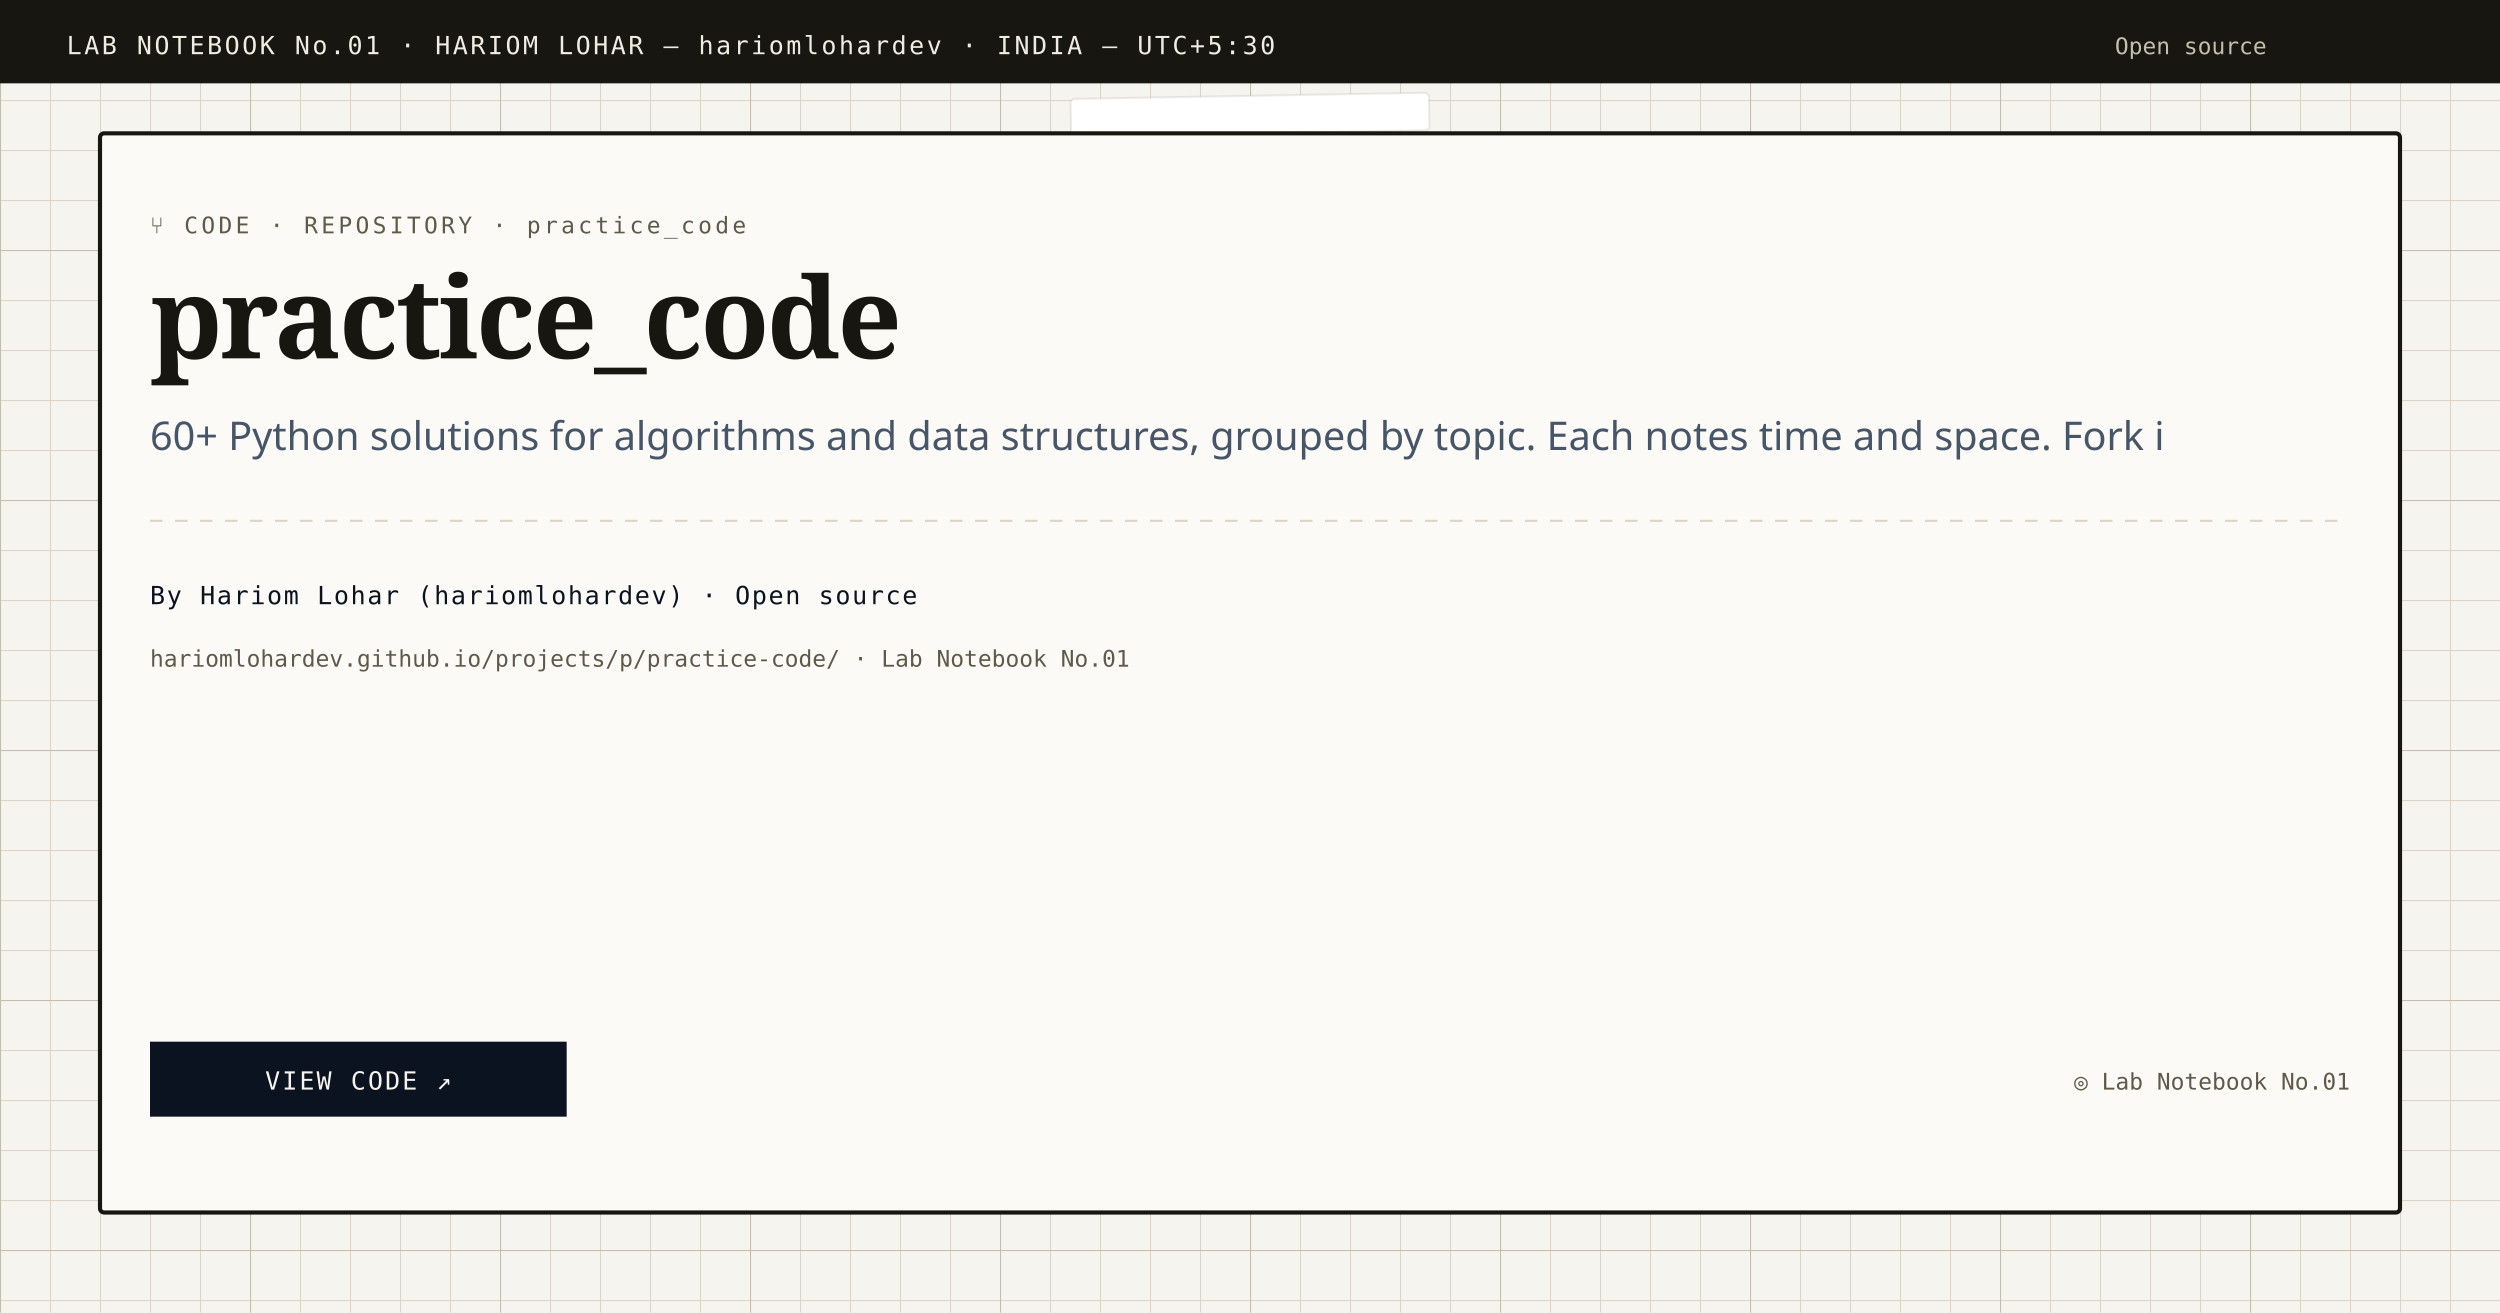
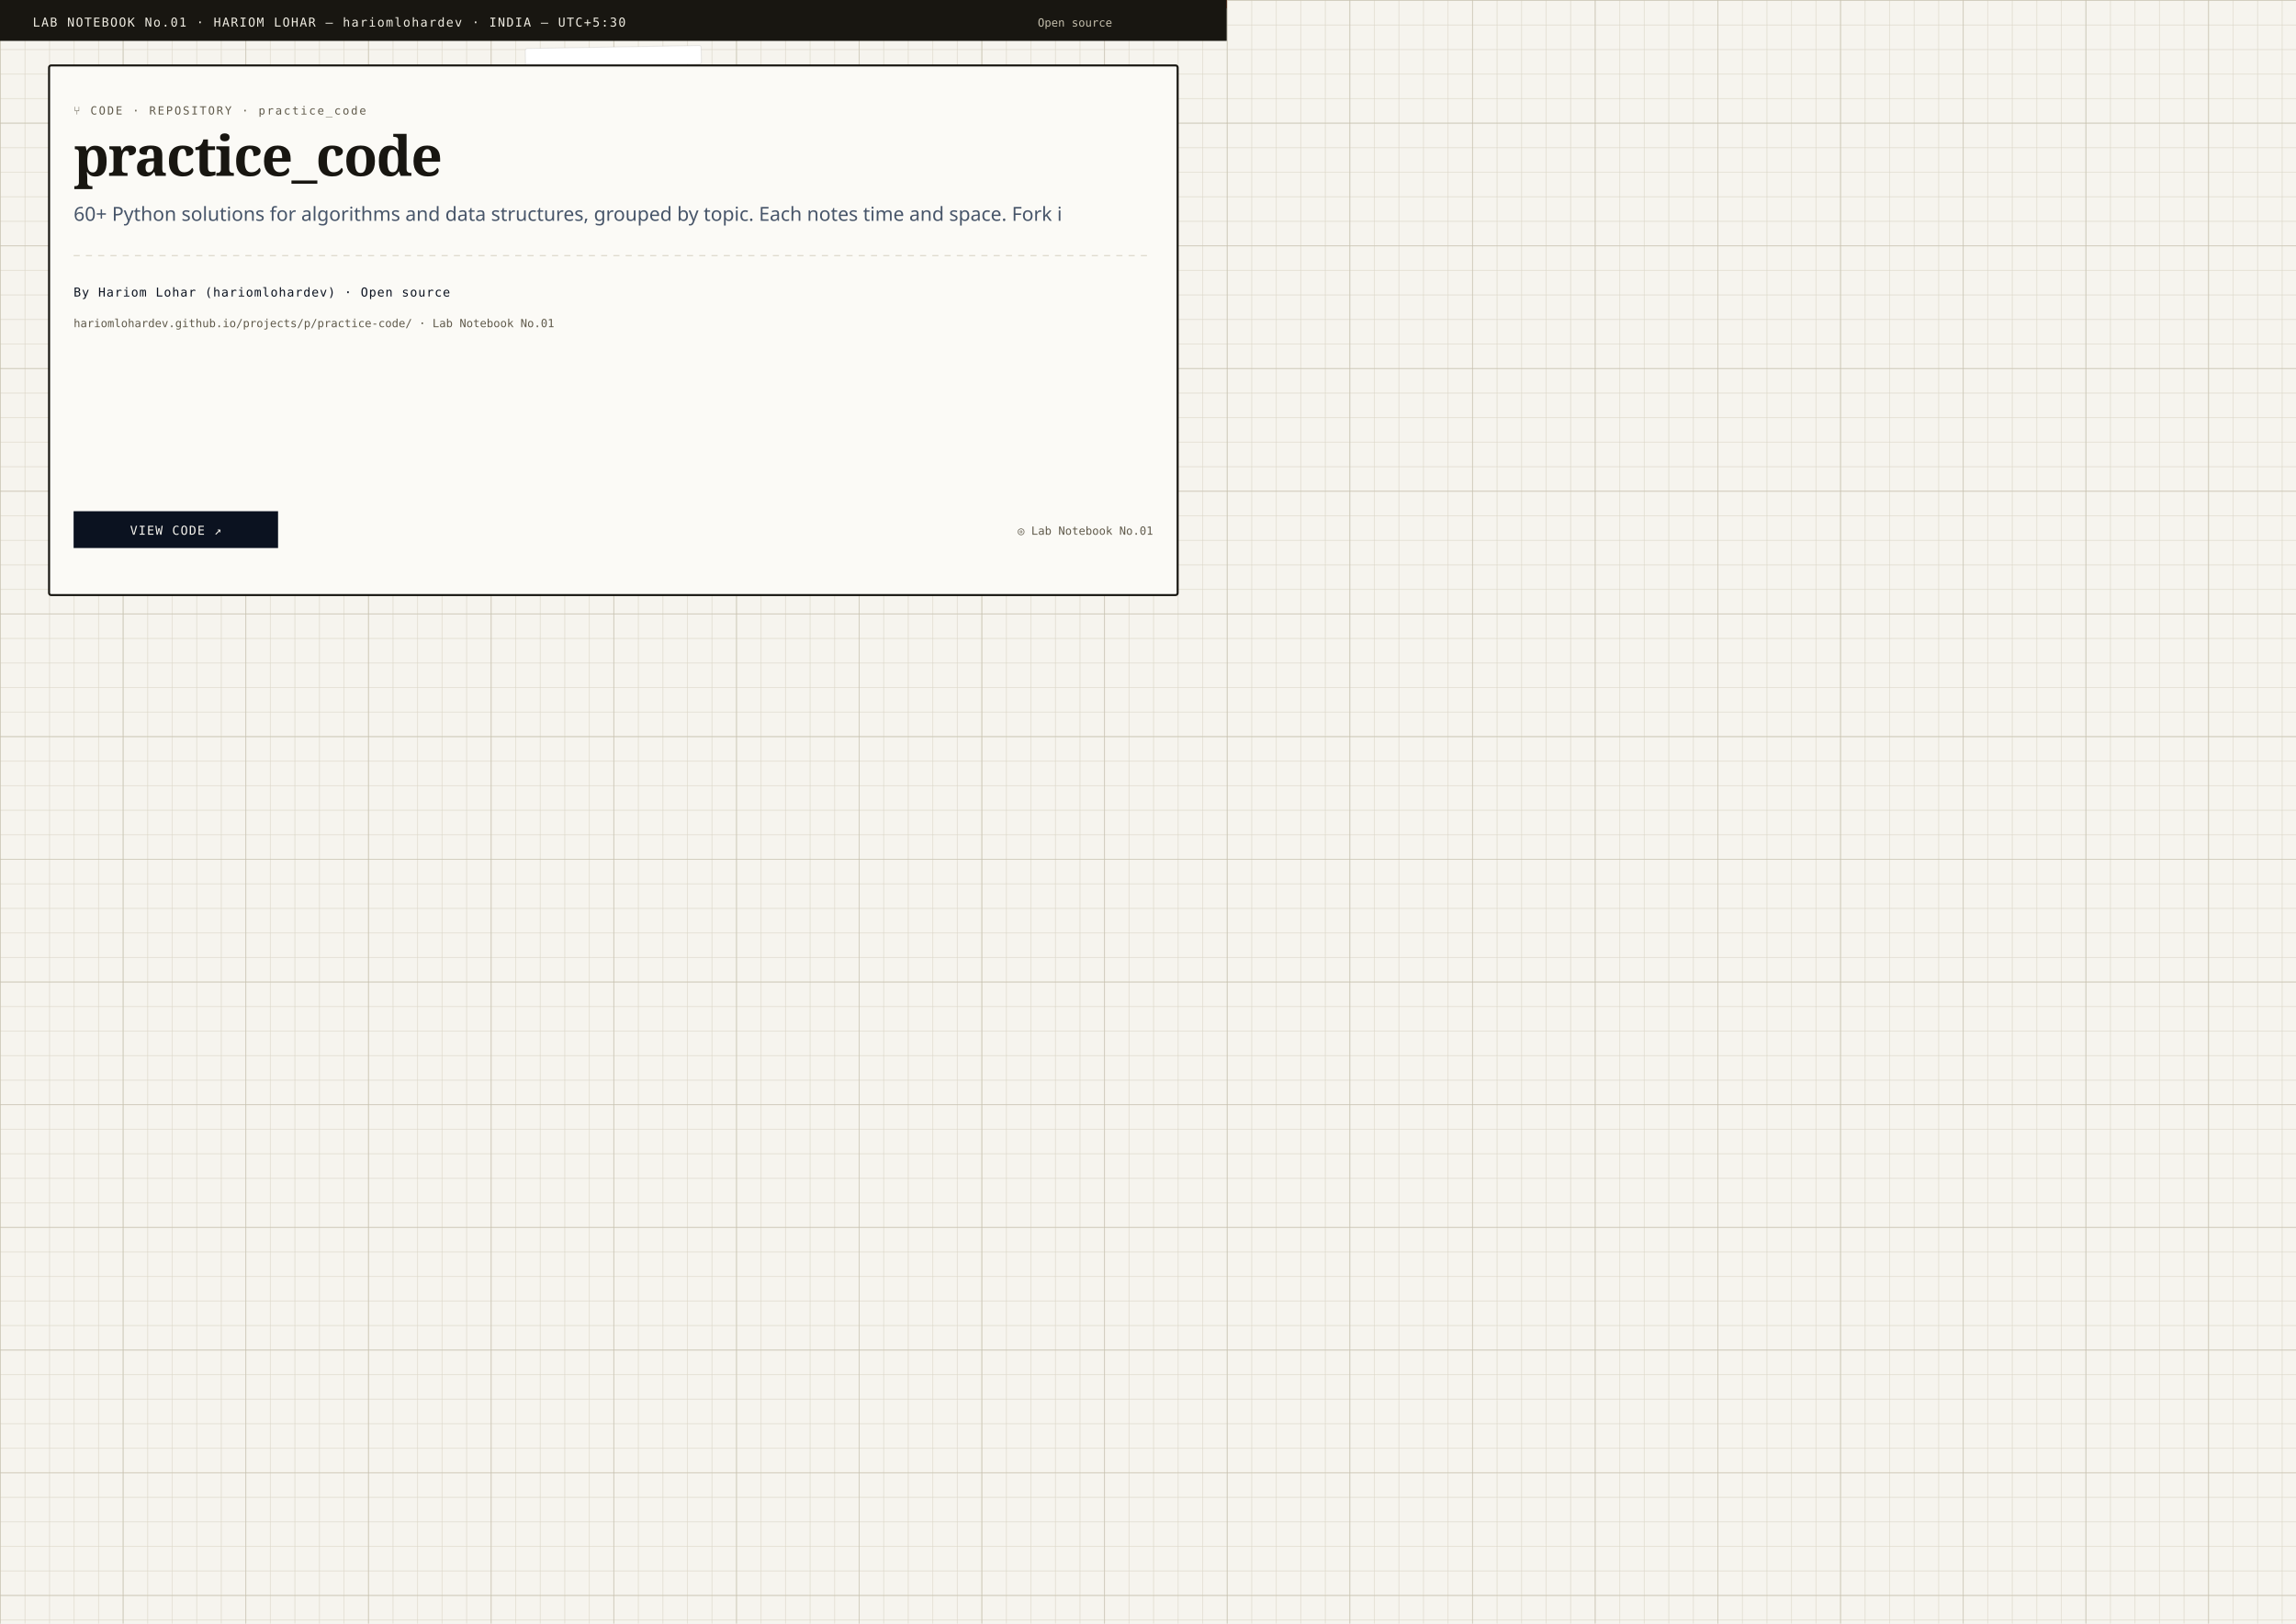
- <svg xmlns="http://www.w3.org/2000/svg" width="1200" height="630" viewBox="0 0 1200 630" role="img" aria-label="practice_code">
-   <rect width="1200" height="630" fill="#F6F4EE" />
+ <svg xmlns="http://www.w3.org/2000/svg" width="2246" height="1588" viewBox="0 0 2246 1588" role="img" aria-label="practice_code">
+   <rect width="2246" height="1588" fill="#F6F4EE" />
  <defs>
    <pattern id="g" width="24" height="24" patternUnits="userSpaceOnUse">
      <path d="M24 0 H0 V24" fill="none" stroke="#DAD5C6" stroke-width="1" />
    </pattern>
    <pattern id="g2" width="120" height="120" patternUnits="userSpaceOnUse">
      <path d="M120 0 H0 V120" fill="none" stroke="#C4BEAC" stroke-width="1" />
    </pattern>
  </defs>
-   <rect width="1200" height="630" fill="url(#g)" />
-   <rect width="1200" height="630" fill="url(#g2)" />
+   <rect width="2246" height="1588" fill="url(#g)" />
+   <rect width="2246" height="1588" fill="url(#g2)" />
  <rect x="0" y="0" width="1200" height="8" fill="#B93A13" />
  <rect x="0" y="8" width="1200" height="1" fill="#181611" opacity="0.12" />
  <rect x="0" y="0" width="1200" height="40" fill="#181611" />
  <text x="32" y="26" fill="#EFECE2" font-family="monospace" font-size="12" letter-spacing="1.2">LAB NOTEBOOK No.01 · HARIOM LOHAR — hariomlohardev · INDIA — UTC+5:30</text>
  <text x="1088" y="26" fill="#C4BEAC" font-family="monospace" font-size="11" text-anchor="end">Open source</text>
  <rect x="514" y="46" width="172" height="18" rx="2" fill="#FFFFFF" stroke="rgba(24,22,17,0.08)" transform="rotate(-1 600 55)" />
  <rect x="48" y="64" width="1104" height="518" rx="2" fill="#FBFAF6" stroke="#181611" stroke-width="2" />
  <text x="72" y="112" fill="#5F594A" font-family="monospace" font-size="11" letter-spacing="1.6">⑂ CODE · REPOSITORY · practice_code</text>
  <text x="72" y="172" fill="#181611" font-family="serif" font-size="54" font-weight="800" letter-spacing="-1.2">practice_code</text>
  <text x="72" y="216" fill="#475569" font-family="sans-serif" font-size="19" letter-spacing="0">60+ Python solutions for algorithms and data structures, grouped by topic. Each notes time and space. Fork i</text>
  <line x1="72" y1="250" x2="1128" y2="250" stroke="#DAD5C6" stroke-width="1" stroke-dasharray="6 6" />
  <text x="72" y="290" fill="#0B1220" font-family="monospace" font-size="12" letter-spacing="0.8">By Hariom Lohar (hariomlohardev) · Open source</text>
  <text x="72" y="320" fill="#5F594A" font-family="monospace" font-size="11">hariomlohardev.github.io/projects/p/practice-code/ · Lab Notebook No.01</text>
  <rect x="72" y="500" width="200" height="36" fill="#0B1220" />
  <text x="172" y="523" fill="#F6F4EE" font-family="monospace" font-size="12" text-anchor="middle" letter-spacing="1">VIEW CODE ↗</text>
  <text x="1128" y="523" fill="#5F594A" font-family="monospace" font-size="11" text-anchor="end">◎ Lab Notebook No.01</text>
</svg>
